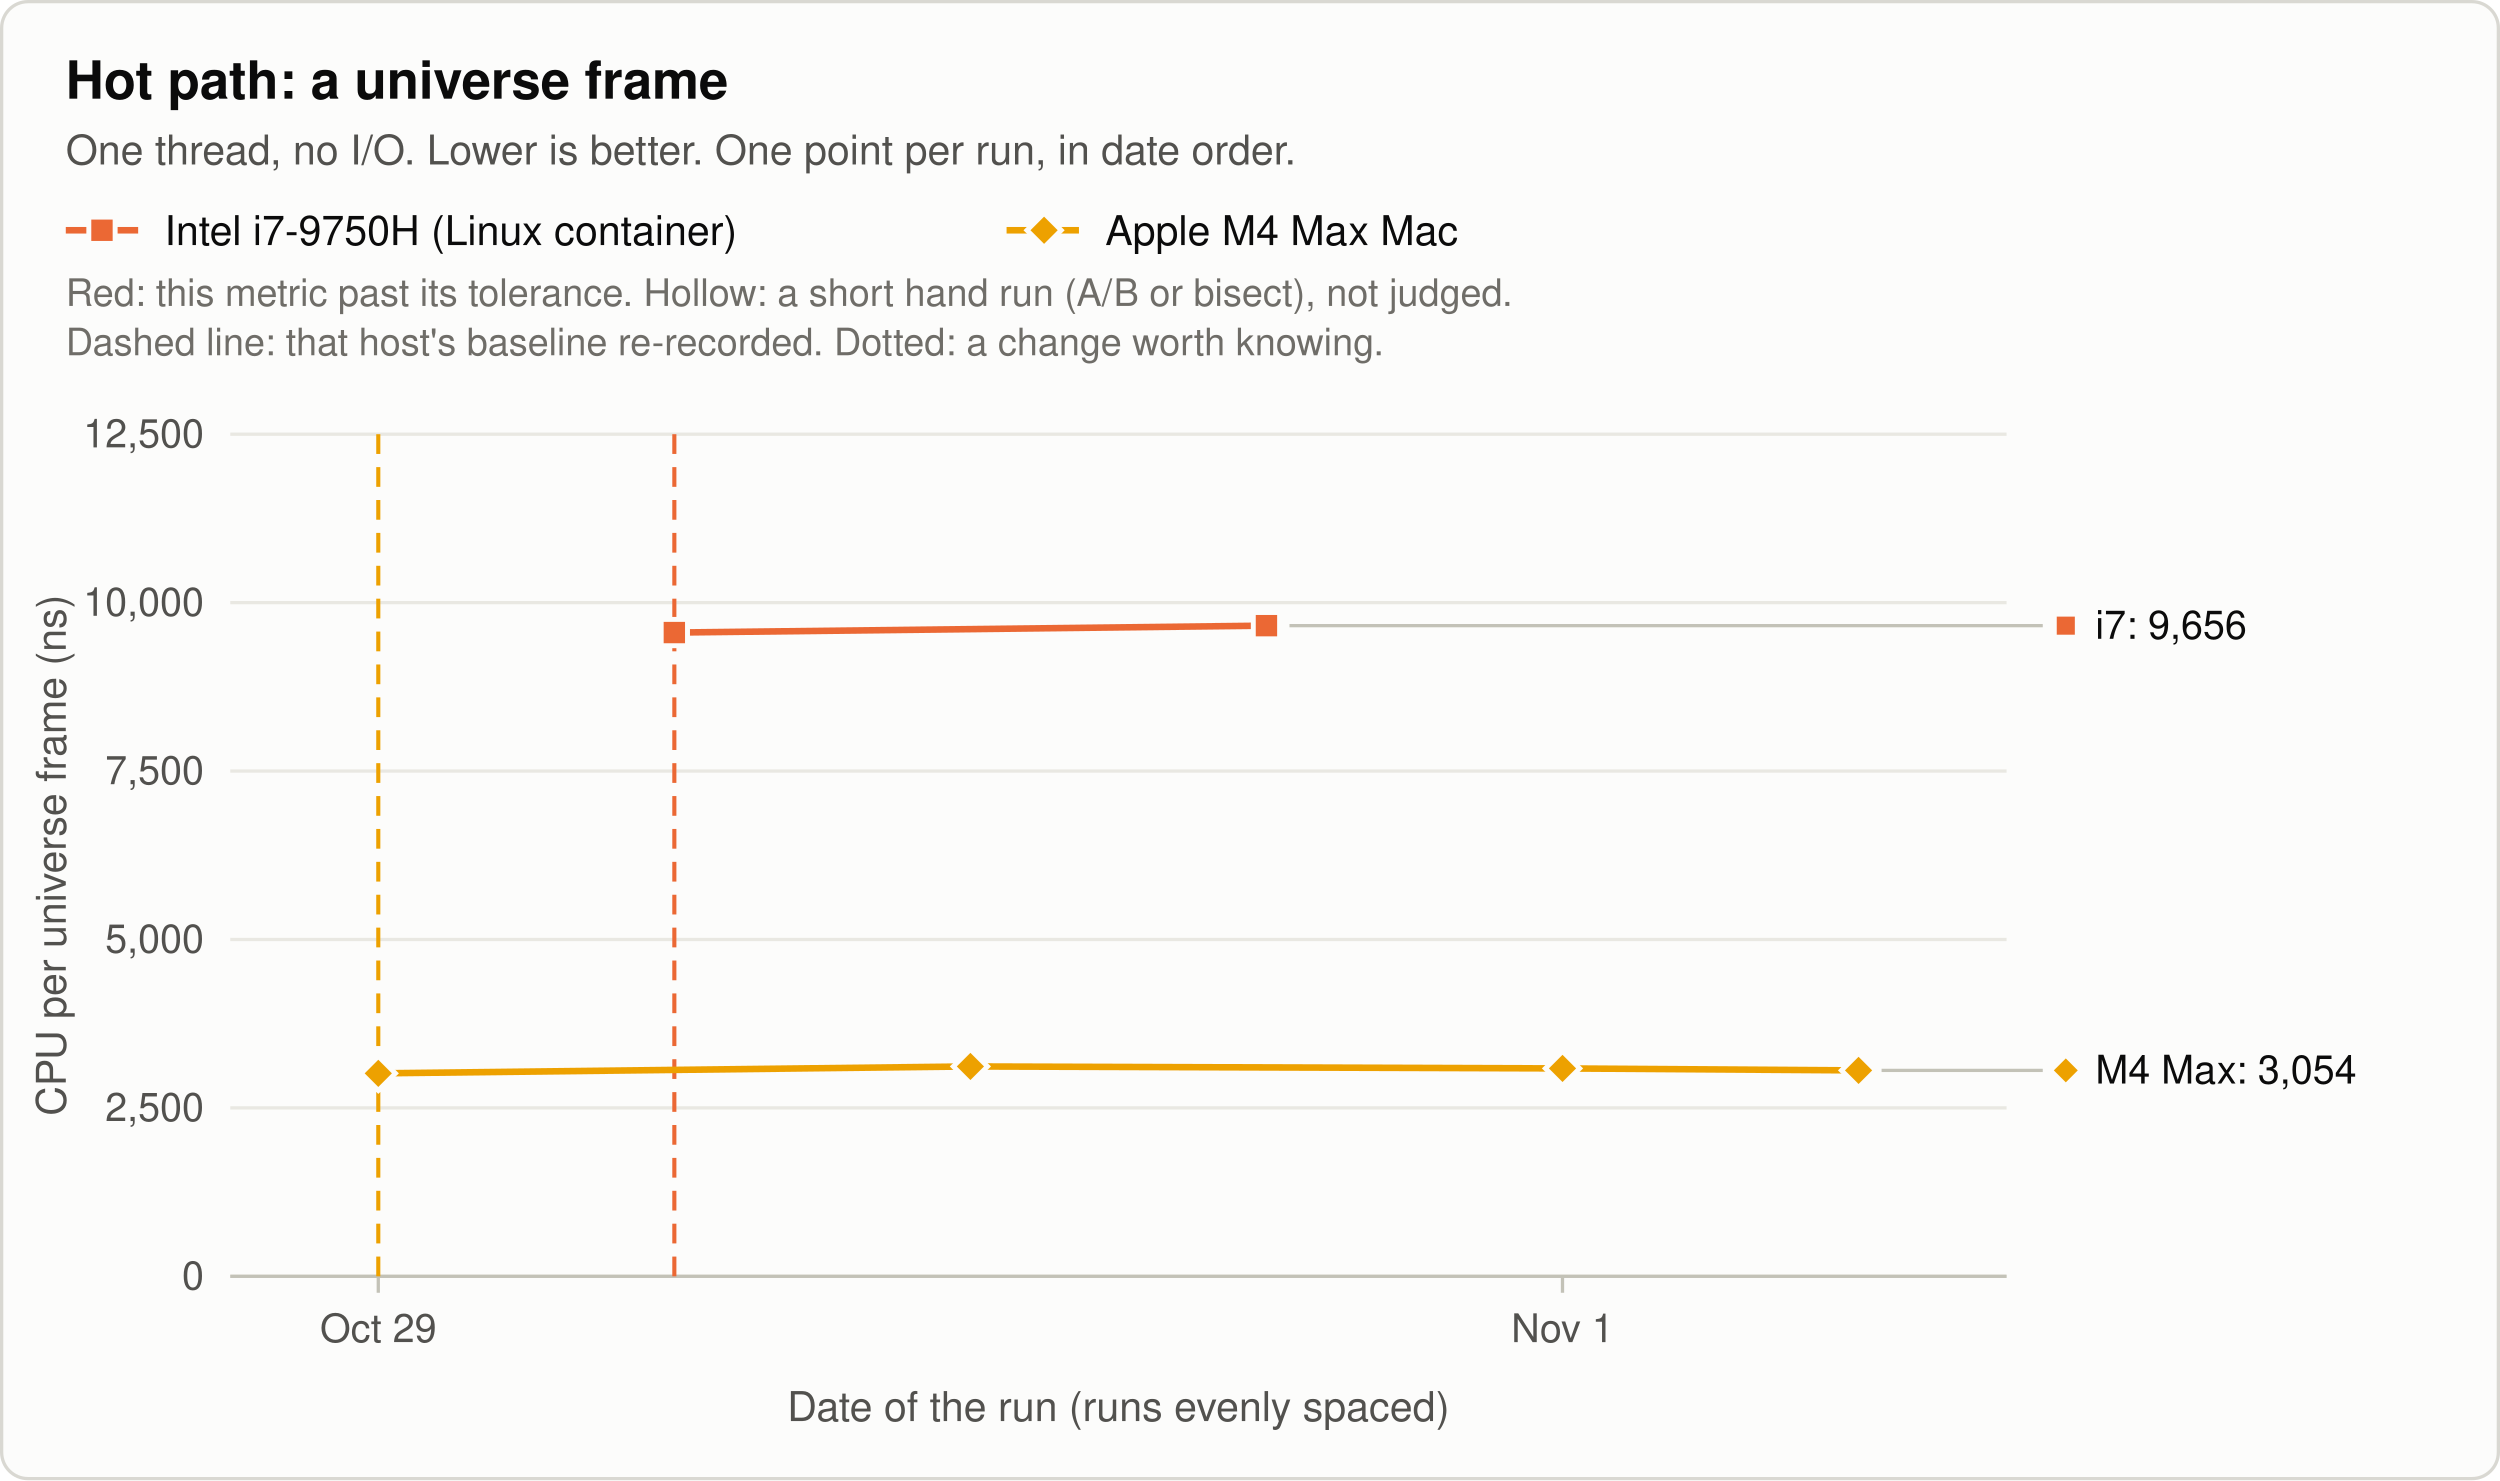
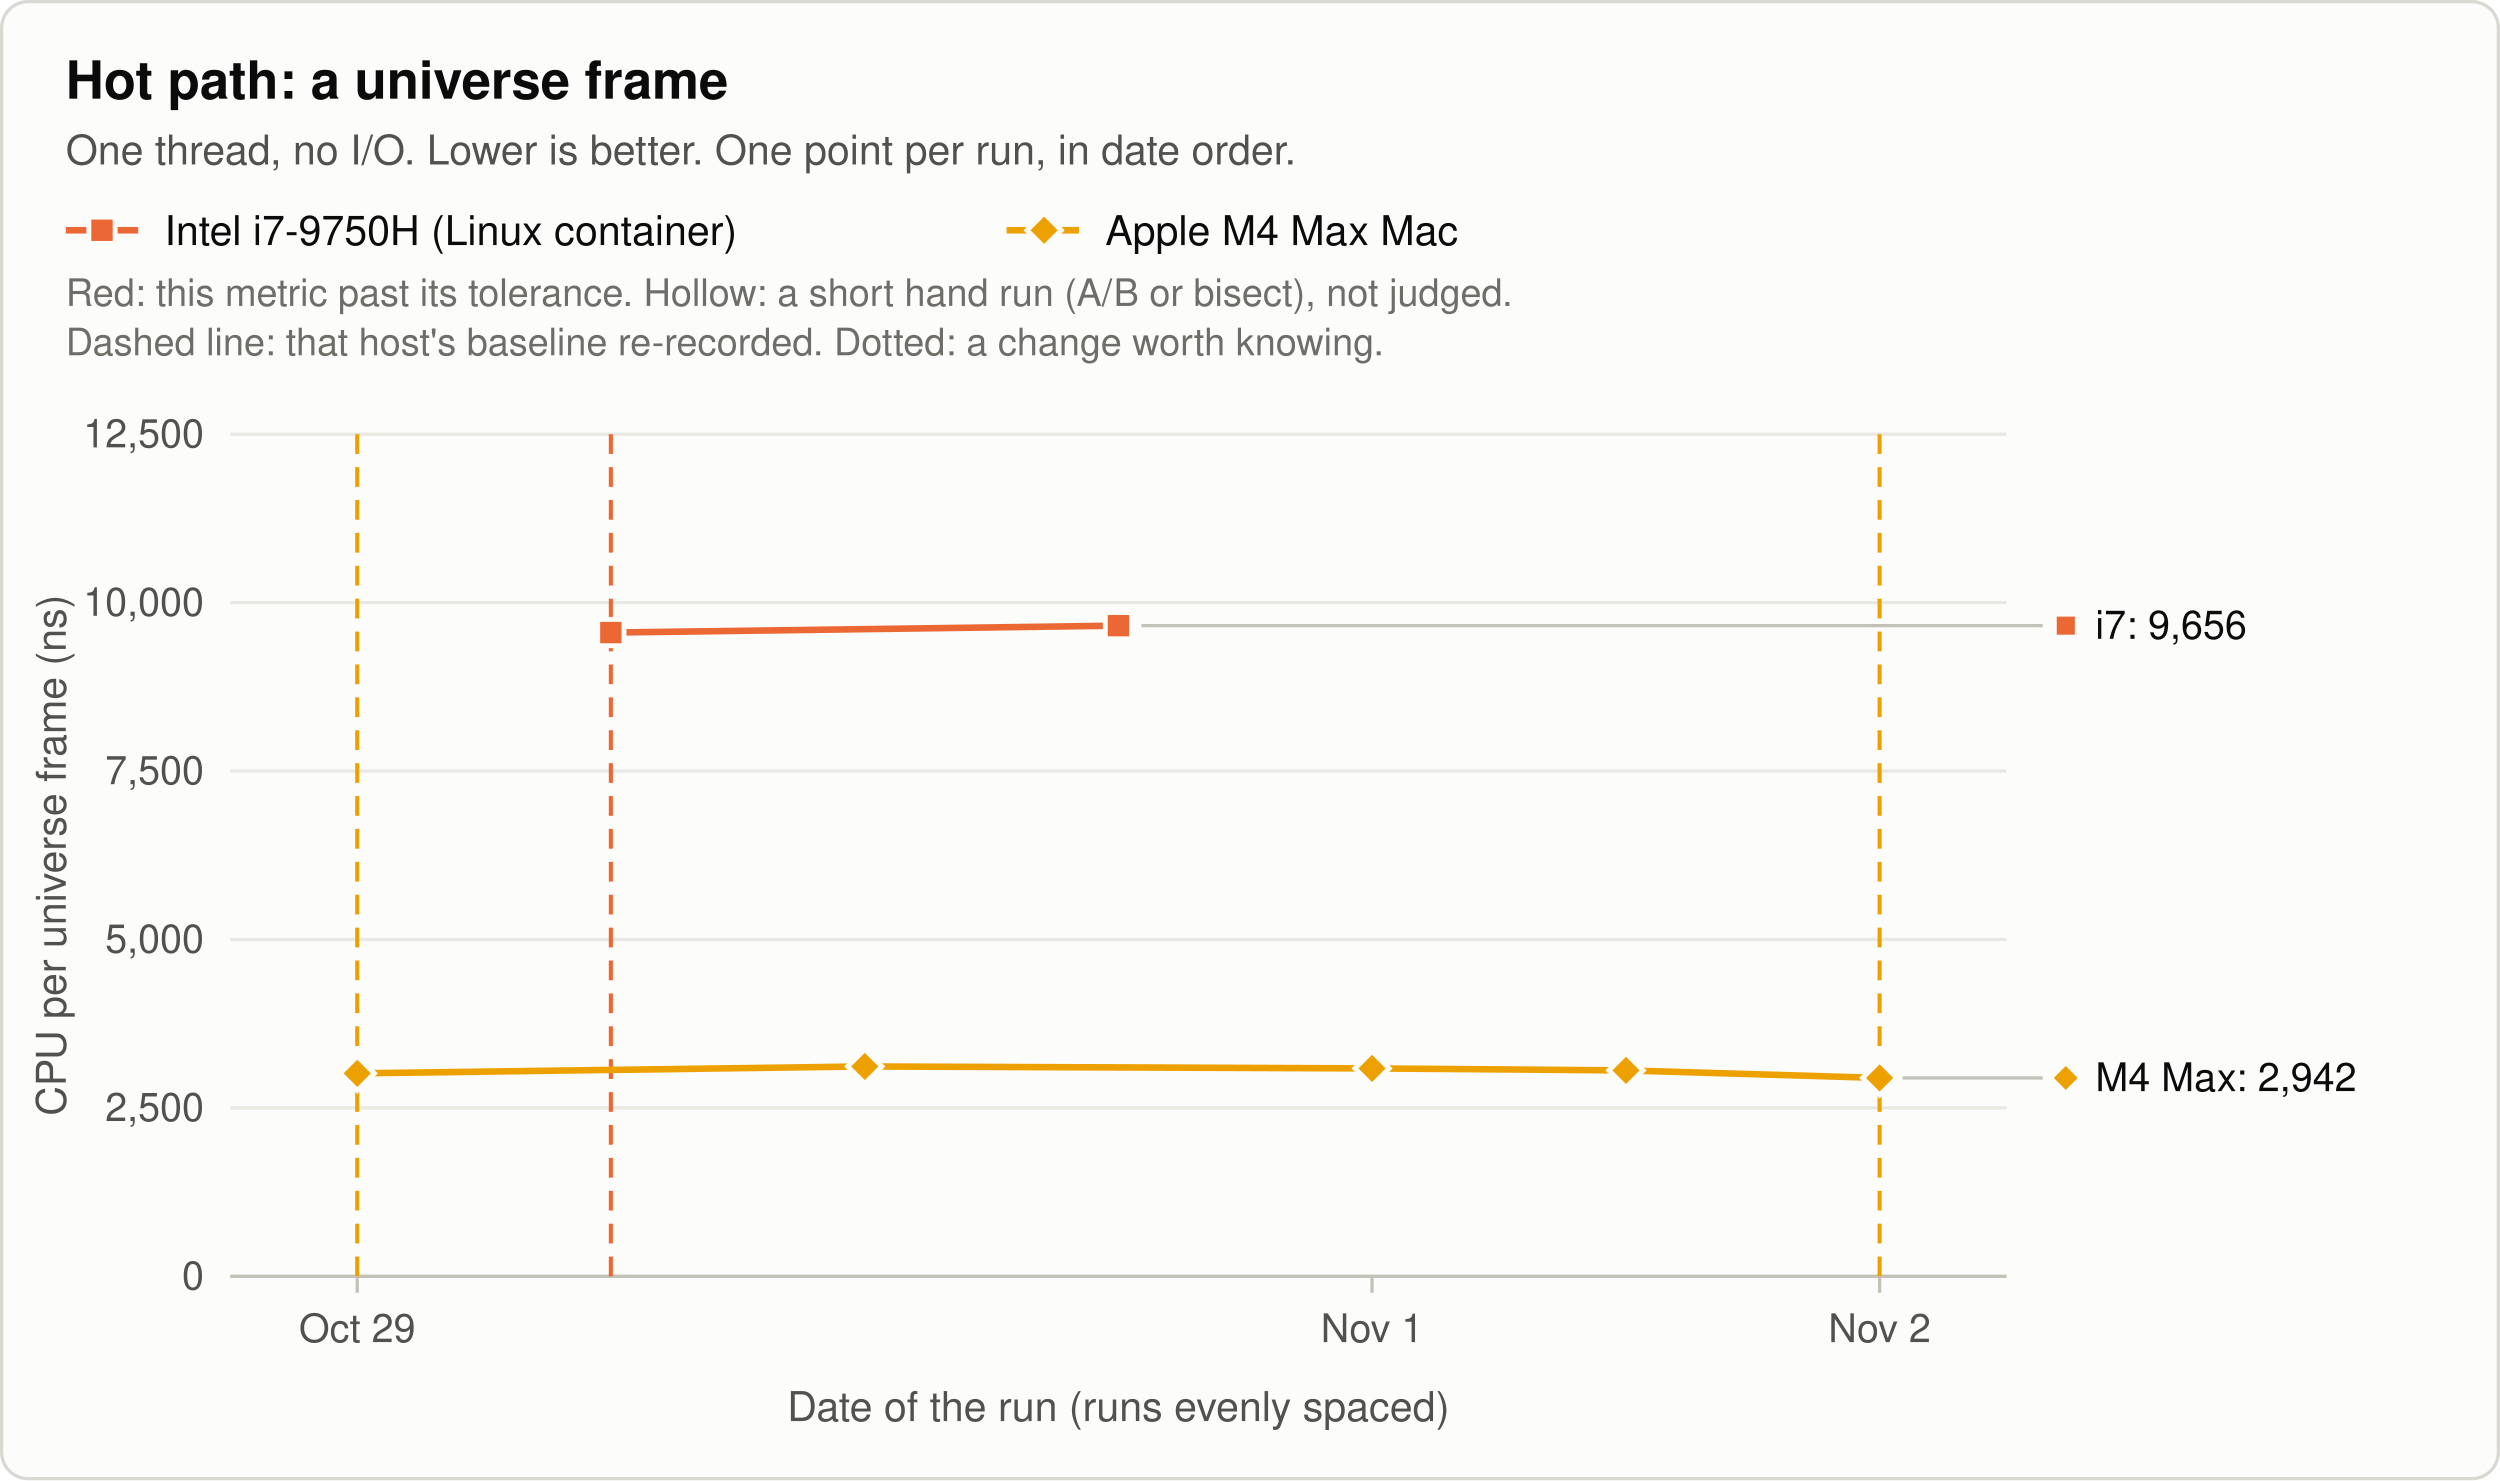
<svg xmlns="http://www.w3.org/2000/svg" width="760" height="450" viewBox="0 0 760 450" font-family="system-ui, -apple-system, 'Segoe UI', Helvetica, Arial, sans-serif" role="img" aria-labelledby="t d">
  <rect x="0.5" y="0.5" width="759" height="449" rx="8" fill="#fcfcfb" stroke="#d9d8d2" />
  <text x="20" y="30" font-size="16" font-weight="600" fill="#0b0b0b">Hot path: a universe frame</text>
  <text x="20" y="50" font-size="12.5" fill="#52514e">One thread, no I/O. Lower is better. One point per run, in date order.</text>
  <line x1="20" y1="70" x2="42" y2="70" stroke="#eb6834" stroke-width="2" />
  <rect x="27" y="66" width="8" height="8" fill="#eb6834" stroke="#fcfcfb" stroke-width="1.5" />
  <text x="50" y="74.5" font-size="12.5" fill="#0b0b0b">Intel i7-9750H (Linux container)</text>
  <line x1="306" y1="70" x2="328" y2="70" stroke="#eda100" stroke-width="2" />
  <polygon points="317.4,64.8 322.6,70 317.4,75.2 312.2,70" fill="#eda100" stroke="#fcfcfb" stroke-width="1.5" />
  <text x="336" y="74.5" font-size="12.5" fill="#0b0b0b">Apple M4 Max Mac</text>
  <text x="20" y="93" font-size="11.5" fill="#6f6d68">Red: this metric past its tolerance. Hollow: a short hand run (A/B or bisect), not judged.</text>
  <text x="20" y="108" font-size="11.5" fill="#6f6d68">Dashed line: that host's baseline re-recorded. Dotted: a change worth knowing.</text>
  <line x1="70" y1="388" x2="610" y2="388" stroke="#e9e8e2" stroke-width="1" />
  <text x="62" y="392" font-size="12" fill="#52514e" text-anchor="end">0</text>
  <line x1="70" y1="336.8" x2="610" y2="336.8" stroke="#e9e8e2" stroke-width="1" />
  <text x="62" y="340.8" font-size="12" fill="#52514e" text-anchor="end">2,500</text>
  <line x1="70" y1="285.6" x2="610" y2="285.6" stroke="#e9e8e2" stroke-width="1" />
  <text x="62" y="289.6" font-size="12" fill="#52514e" text-anchor="end">5,000</text>
  <line x1="70" y1="234.4" x2="610" y2="234.4" stroke="#e9e8e2" stroke-width="1" />
  <text x="62" y="238.4" font-size="12" fill="#52514e" text-anchor="end">7,500</text>
  <line x1="70" y1="183.2" x2="610" y2="183.2" stroke="#e9e8e2" stroke-width="1" />
  <text x="62" y="187.2" font-size="12" fill="#52514e" text-anchor="end">10,000</text>
  <line x1="70" y1="132" x2="610" y2="132" stroke="#e9e8e2" stroke-width="1" />
  <text x="62" y="136" font-size="12" fill="#52514e" text-anchor="end">12,500</text>
-   <line x1="115" y1="388" x2="115" y2="393" stroke="#c3c2b7" stroke-width="1" />
-   <text x="115" y="408" font-size="12" fill="#52514e" text-anchor="middle">Oct 29</text>
-   <line x1="475" y1="388" x2="475" y2="393" stroke="#c3c2b7" stroke-width="1" />
-   <text x="475" y="408" font-size="12" fill="#52514e" text-anchor="middle">Nov 1</text>
+   <line x1="108.6" y1="388" x2="108.6" y2="393" stroke="#c3c2b7" stroke-width="1" />
+   <text x="108.6" y="408" font-size="12" fill="#52514e" text-anchor="middle">Oct 29</text>
+   <line x1="417.1" y1="388" x2="417.1" y2="393" stroke="#c3c2b7" stroke-width="1" />
+   <text x="417.1" y="408" font-size="12" fill="#52514e" text-anchor="middle">Nov 1</text>
+   <line x1="571.4" y1="388" x2="571.4" y2="393" stroke="#c3c2b7" stroke-width="1" />
+   <text x="571.4" y="408" font-size="12" fill="#52514e" text-anchor="middle">Nov 2</text>
  <line x1="70" y1="388" x2="610" y2="388" stroke="#c3c2b7" stroke-width="1" />
  <text x="340" y="432" font-size="12.5" fill="#52514e" text-anchor="middle">Date of the run (runs evenly spaced)</text>
  <text transform="translate(20 260) rotate(-90)" font-size="12.5" fill="#52514e" text-anchor="middle">CPU per universe frame (ns)</text>
-   <line x1="115" y1="388" x2="115" y2="132" stroke="#eda100" stroke-width="1.25" stroke-dasharray="6 4" />
-   <line x1="205" y1="388" x2="205" y2="132" stroke="#eb6834" stroke-width="1.25" stroke-dasharray="6 4" />
-   <path d="M205 192.3 L385 190.2" fill="none" stroke="#eb6834" stroke-width="2" stroke-linejoin="round" />
-   <rect x="201" y="188.3" width="8" height="8" fill="#eb6834" stroke="#fcfcfb" stroke-width="1.5" />
-   <rect x="381" y="186.2" width="8" height="8" fill="#eb6834" stroke="#fcfcfb" stroke-width="1.5" />
-   <path d="M115 326.3 L295 324.2 L475 324.8 L565 325.4" fill="none" stroke="#eda100" stroke-width="2" stroke-linejoin="round" />
-   <polygon points="115,321.1 120.2,326.3 115,331.5 109.8,326.3" fill="#eda100" stroke="#fcfcfb" stroke-width="1.5" />
-   <polygon points="295,319 300.2,324.2 295,329.4 289.8,324.2" fill="#eda100" stroke="#fcfcfb" stroke-width="1.5" />
-   <polygon points="475,319.6 480.2,324.8 475,330 469.8,324.8" fill="#eda100" stroke="#fcfcfb" stroke-width="1.5" />
-   <polygon points="565,320.2 570.2,325.4 565,330.6 559.8,325.4" fill="#eda100" stroke="#fcfcfb" stroke-width="1.5" />
-   <line x1="392" y1="190.2" x2="621" y2="190.2" stroke="#c3c2b7" stroke-width="1" />
+   <line x1="108.6" y1="388" x2="108.6" y2="132" stroke="#eda100" stroke-width="1.25" stroke-dasharray="6 4" />
+   <line x1="185.7" y1="388" x2="185.7" y2="132" stroke="#eb6834" stroke-width="1.25" stroke-dasharray="6 4" />
+   <line x1="571.4" y1="388" x2="571.4" y2="132" stroke="#eda100" stroke-width="1.25" stroke-dasharray="6 4" />
+   <path d="M185.7 192.3 L340 190.2" fill="none" stroke="#eb6834" stroke-width="2" stroke-linejoin="round" />
+   <rect x="181.7" y="188.3" width="8" height="8" fill="#eb6834" stroke="#fcfcfb" stroke-width="1.5" />
+   <rect x="336" y="186.2" width="8" height="8" fill="#eb6834" stroke="#fcfcfb" stroke-width="1.5" />
+   <path d="M108.6 326.3 L262.9 324.2 L417.1 324.8 L494.3 325.4 L571.4 327.7" fill="none" stroke="#eda100" stroke-width="2" stroke-linejoin="round" />
+   <polygon points="108.6,321.1 113.8,326.3 108.6,331.5 103.4,326.3" fill="#eda100" stroke="#fcfcfb" stroke-width="1.5" />
+   <polygon points="262.9,319 268.1,324.2 262.9,329.4 257.7,324.2" fill="#eda100" stroke="#fcfcfb" stroke-width="1.5" />
+   <polygon points="417.1,319.6 422.3,324.8 417.1,330 411.9,324.8" fill="#eda100" stroke="#fcfcfb" stroke-width="1.5" />
+   <polygon points="494.3,320.2 499.5,325.4 494.3,330.6 489.1,325.4" fill="#eda100" stroke="#fcfcfb" stroke-width="1.5" />
+   <polygon points="571.4,322.5 576.6,327.7 571.4,332.9 566.2,327.7" fill="#eda100" stroke="#fcfcfb" stroke-width="1.5" />
+   <line x1="347" y1="190.2" x2="621" y2="190.2" stroke="#c3c2b7" stroke-width="1" />
  <rect x="624.5" y="186.7" width="7" height="7" fill="#eb6834" stroke="#fcfcfb" stroke-width="1.5" />
  <text x="637" y="194.2" font-size="12" fill="#0b0b0b">i7: 9,656</text>
-   <line x1="572" y1="325.4" x2="621" y2="325.4" stroke="#c3c2b7" stroke-width="1" />
-   <polygon points="628,320.7 632.7,325.4 628,330.1 623.3,325.4" fill="#eda100" stroke="#fcfcfb" stroke-width="1.5" />
-   <text x="637" y="329.4" font-size="12" fill="#0b0b0b">M4 Max: 3,054</text>
+   <line x1="578.4" y1="327.7" x2="621" y2="327.7" stroke="#c3c2b7" stroke-width="1" />
+   <polygon points="628,323 632.7,327.7 628,332.4 623.3,327.7" fill="#eda100" stroke="#fcfcfb" stroke-width="1.5" />
+   <text x="637" y="331.7" font-size="12" fill="#0b0b0b">M4 Max: 2,942</text>
</svg>
